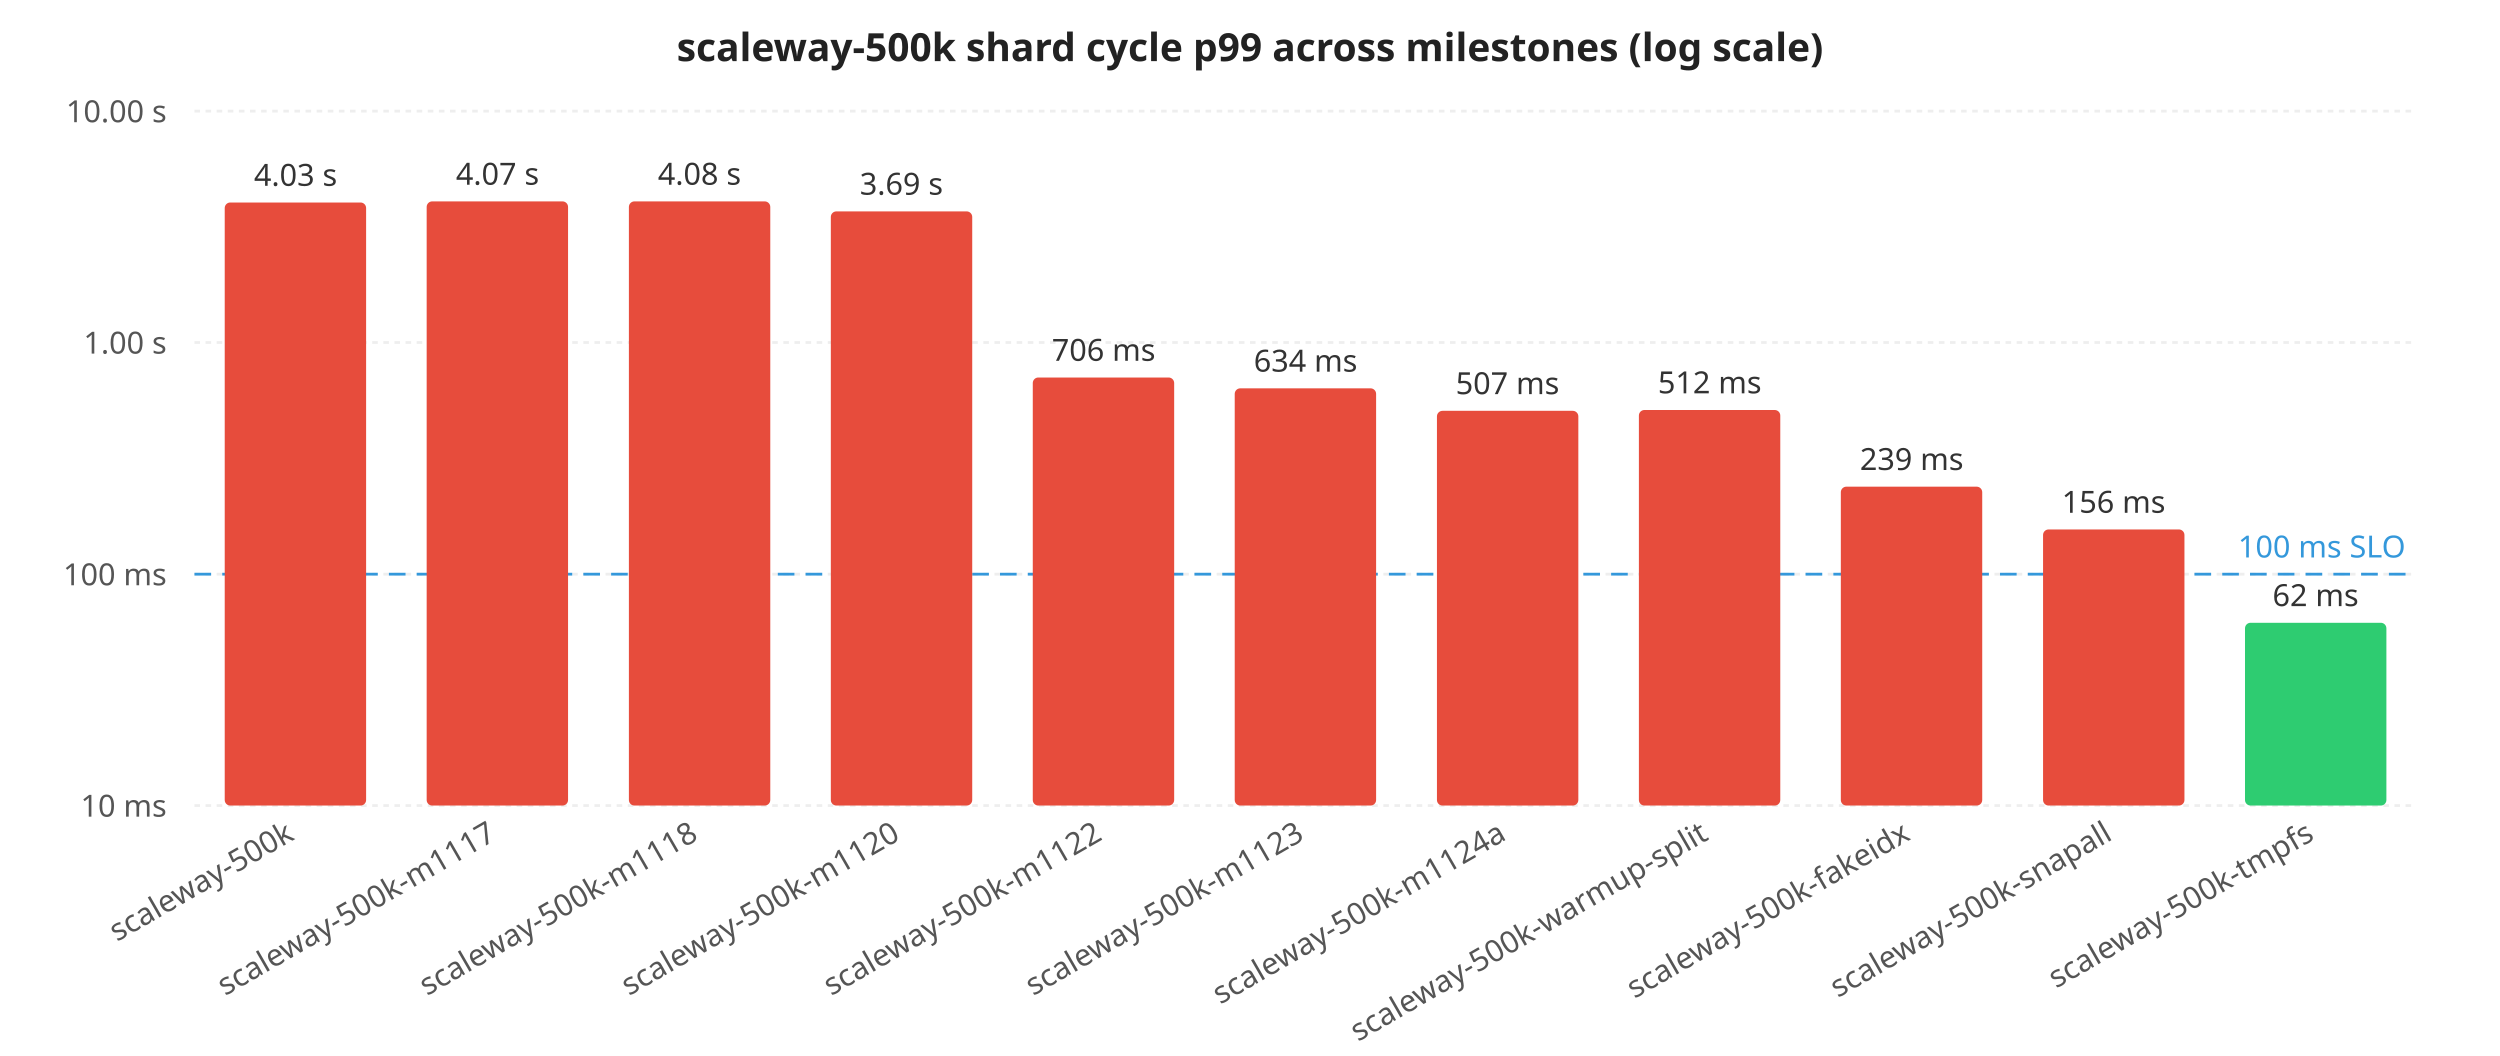
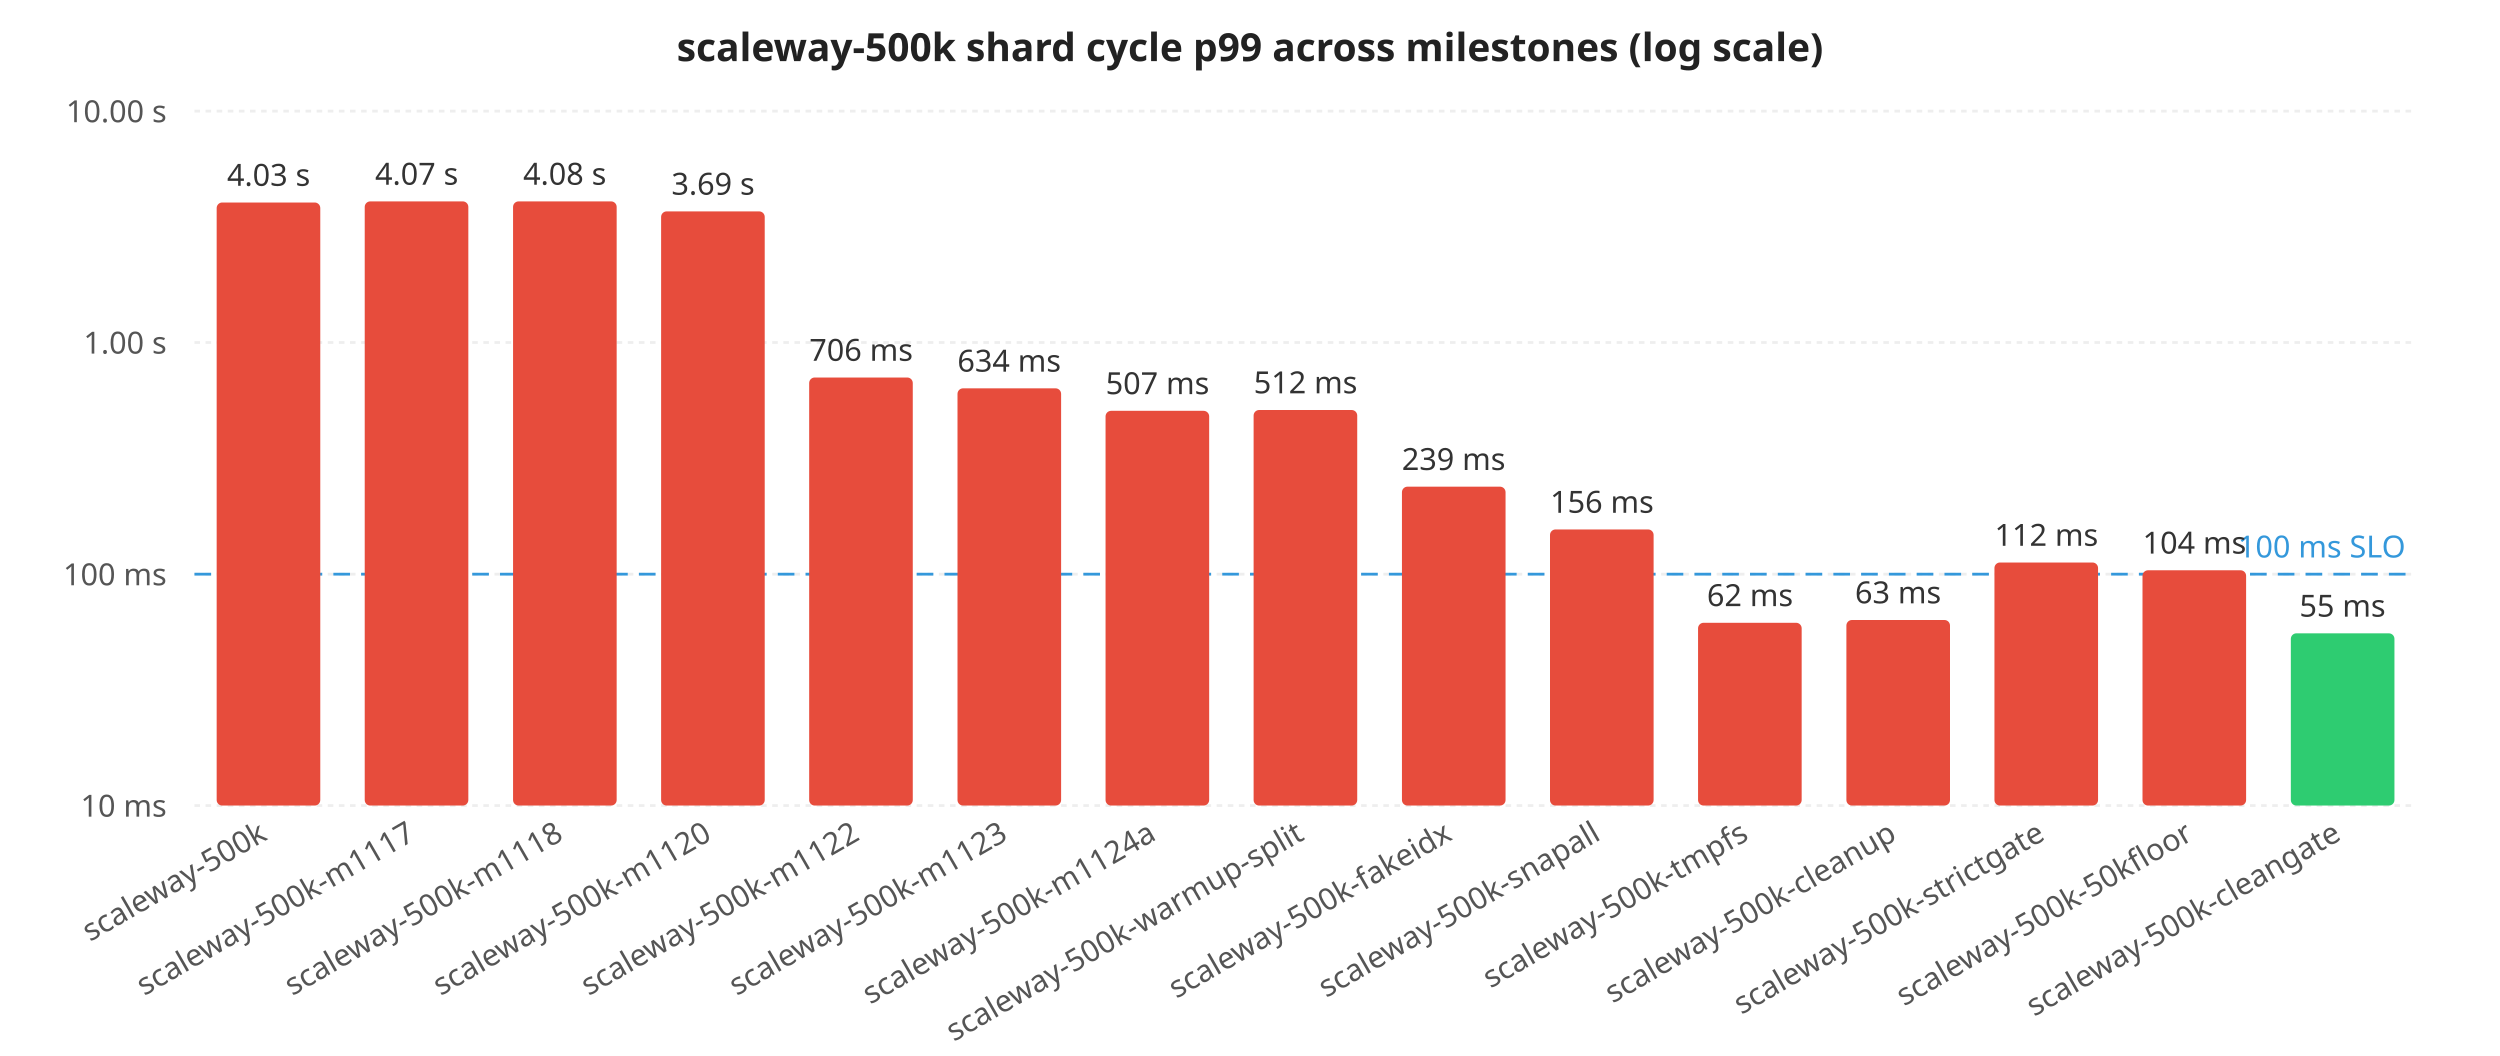
<svg xmlns="http://www.w3.org/2000/svg" viewBox="0 0 900 380" role="img" aria-label="scaleway-500k cycle p99 across milestones">
  <text x="450" y="22" text-anchor="middle" font-family="ui-sans-serif, system-ui" font-size="14" font-weight="600" fill="#222">scaleway-500k shard cycle p99 across milestones (log scale)</text>
  <g transform="translate(70,40)">
    <line x1="0" y1="250.0" x2="800" y2="250.0" stroke="#eee" stroke-dasharray="2 2" />
    <text x="-10" y="254.0" text-anchor="end" font-family="ui-sans-serif, system-ui" font-size="11" fill="#555">10 ms</text>
    <line x1="0" y1="166.7" x2="800" y2="166.7" stroke="#eee" stroke-dasharray="2 2" />
    <text x="-10" y="170.7" text-anchor="end" font-family="ui-sans-serif, system-ui" font-size="11" fill="#555">100 ms</text>
    <line x1="0" y1="83.3" x2="800" y2="83.3" stroke="#eee" stroke-dasharray="2 2" />
    <text x="-10" y="87.3" text-anchor="end" font-family="ui-sans-serif, system-ui" font-size="11" fill="#555">1.00 s</text>
    <line x1="0" y1="0.0" x2="800" y2="0.0" stroke="#eee" stroke-dasharray="2 2" />
    <text x="-10" y="4.0" text-anchor="end" font-family="ui-sans-serif, system-ui" font-size="11" fill="#555">10.00 s</text>
    <line x1="0" y1="166.7" x2="800" y2="166.7" stroke="#3498db" stroke-dasharray="6 4" />
    <text x="796" y="160.7" text-anchor="end" font-family="ui-sans-serif, system-ui" font-size="11" fill="#3498db">100 ms SLO</text>
-     <rect x="10.9" y="32.9" width="50.9" height="217.1" fill="#e74c3c" rx="2" />
-     <text x="36.4" y="26.9" text-anchor="middle" font-family="ui-sans-serif, system-ui" font-size="11" fill="#333">4.03 s</text>
-     <rect x="83.6" y="32.5" width="50.9" height="217.5" fill="#e74c3c" rx="2" />
-     <text x="109.1" y="26.5" text-anchor="middle" font-family="ui-sans-serif, system-ui" font-size="11" fill="#333">4.07 s</text>
-     <rect x="156.4" y="32.5" width="50.9" height="217.5" fill="#e74c3c" rx="2" />
-     <text x="181.8" y="26.5" text-anchor="middle" font-family="ui-sans-serif, system-ui" font-size="11" fill="#333">4.08 s</text>
-     <rect x="229.1" y="36.1" width="50.9" height="213.9" fill="#e74c3c" rx="2" />
-     <text x="254.5" y="30.1" text-anchor="middle" font-family="ui-sans-serif, system-ui" font-size="11" fill="#333">3.69 s</text>
-     <rect x="301.8" y="95.9" width="50.9" height="154.1" fill="#e74c3c" rx="2" />
-     <text x="327.3" y="89.9" text-anchor="middle" font-family="ui-sans-serif, system-ui" font-size="11" fill="#333">706 ms</text>
-     <rect x="374.5" y="99.8" width="50.9" height="150.2" fill="#e74c3c" rx="2" />
-     <text x="400.0" y="93.8" text-anchor="middle" font-family="ui-sans-serif, system-ui" font-size="11" fill="#333">634 ms</text>
-     <rect x="447.3" y="107.9" width="50.9" height="142.1" fill="#e74c3c" rx="2" />
-     <text x="472.7" y="101.9" text-anchor="middle" font-family="ui-sans-serif, system-ui" font-size="11" fill="#333">507 ms</text>
-     <rect x="520.0" y="107.6" width="50.9" height="142.4" fill="#e74c3c" rx="2" />
-     <text x="545.5" y="101.6" text-anchor="middle" font-family="ui-sans-serif, system-ui" font-size="11" fill="#333">512 ms</text>
-     <rect x="592.7" y="135.2" width="50.9" height="114.8" fill="#e74c3c" rx="2" />
-     <text x="618.2" y="129.2" text-anchor="middle" font-family="ui-sans-serif, system-ui" font-size="11" fill="#333">239 ms</text>
-     <rect x="665.5" y="150.6" width="50.9" height="99.4" fill="#e74c3c" rx="2" />
-     <text x="690.9" y="144.6" text-anchor="middle" font-family="ui-sans-serif, system-ui" font-size="11" fill="#333">156 ms</text>
-     <rect x="738.2" y="184.2" width="50.9" height="65.8" fill="#2ecc71" rx="2" />
-     <text x="763.6" y="178.2" text-anchor="middle" font-family="ui-sans-serif, system-ui" font-size="11" fill="#333">62 ms</text>
-     <text x="36.4" y="262.0" text-anchor="end" font-family="ui-sans-serif, system-ui" font-size="11" fill="#555" transform="rotate(-30 36.4 262.0)">scaleway-500k</text>
-     <text x="109.1" y="262.0" text-anchor="end" font-family="ui-sans-serif, system-ui" font-size="11" fill="#555" transform="rotate(-30 109.1 262.0)">scaleway-500k-m1117</text>
-     <text x="181.8" y="262.0" text-anchor="end" font-family="ui-sans-serif, system-ui" font-size="11" fill="#555" transform="rotate(-30 181.8 262.0)">scaleway-500k-m1118</text>
-     <text x="254.5" y="262.0" text-anchor="end" font-family="ui-sans-serif, system-ui" font-size="11" fill="#555" transform="rotate(-30 254.5 262.0)">scaleway-500k-m1120</text>
-     <text x="327.3" y="262.0" text-anchor="end" font-family="ui-sans-serif, system-ui" font-size="11" fill="#555" transform="rotate(-30 327.3 262.0)">scaleway-500k-m1122</text>
-     <text x="400.0" y="262.0" text-anchor="end" font-family="ui-sans-serif, system-ui" font-size="11" fill="#555" transform="rotate(-30 400.0 262.0)">scaleway-500k-m1123</text>
-     <text x="472.7" y="262.0" text-anchor="end" font-family="ui-sans-serif, system-ui" font-size="11" fill="#555" transform="rotate(-30 472.7 262.0)">scaleway-500k-m1124a</text>
-     <text x="545.5" y="262.0" text-anchor="end" font-family="ui-sans-serif, system-ui" font-size="11" fill="#555" transform="rotate(-30 545.5 262.0)">scaleway-500k-warmup-split</text>
-     <text x="618.2" y="262.0" text-anchor="end" font-family="ui-sans-serif, system-ui" font-size="11" fill="#555" transform="rotate(-30 618.2 262.0)">scaleway-500k-fakeidx</text>
-     <text x="690.9" y="262.0" text-anchor="end" font-family="ui-sans-serif, system-ui" font-size="11" fill="#555" transform="rotate(-30 690.9 262.0)">scaleway-500k-snapall</text>
-     <text x="763.6" y="262.0" text-anchor="end" font-family="ui-sans-serif, system-ui" font-size="11" fill="#555" transform="rotate(-30 763.6 262.0)">scaleway-500k-tmpfs</text>
+     <rect x="8.0" y="32.9" width="37.3" height="217.1" fill="#e74c3c" rx="2" />
+     <text x="26.7" y="26.9" text-anchor="middle" font-family="ui-sans-serif, system-ui" font-size="11" fill="#333">4.03 s</text>
+     <rect x="61.3" y="32.5" width="37.3" height="217.5" fill="#e74c3c" rx="2" />
+     <text x="80.0" y="26.5" text-anchor="middle" font-family="ui-sans-serif, system-ui" font-size="11" fill="#333">4.07 s</text>
+     <rect x="114.7" y="32.5" width="37.3" height="217.5" fill="#e74c3c" rx="2" />
+     <text x="133.3" y="26.5" text-anchor="middle" font-family="ui-sans-serif, system-ui" font-size="11" fill="#333">4.08 s</text>
+     <rect x="168.0" y="36.1" width="37.3" height="213.9" fill="#e74c3c" rx="2" />
+     <text x="186.7" y="30.1" text-anchor="middle" font-family="ui-sans-serif, system-ui" font-size="11" fill="#333">3.69 s</text>
+     <rect x="221.3" y="95.9" width="37.3" height="154.1" fill="#e74c3c" rx="2" />
+     <text x="240.0" y="89.9" text-anchor="middle" font-family="ui-sans-serif, system-ui" font-size="11" fill="#333">706 ms</text>
+     <rect x="274.7" y="99.8" width="37.3" height="150.2" fill="#e74c3c" rx="2" />
+     <text x="293.3" y="93.8" text-anchor="middle" font-family="ui-sans-serif, system-ui" font-size="11" fill="#333">634 ms</text>
+     <rect x="328.0" y="107.9" width="37.3" height="142.1" fill="#e74c3c" rx="2" />
+     <text x="346.7" y="101.9" text-anchor="middle" font-family="ui-sans-serif, system-ui" font-size="11" fill="#333">507 ms</text>
+     <rect x="381.3" y="107.6" width="37.3" height="142.4" fill="#e74c3c" rx="2" />
+     <text x="400.0" y="101.6" text-anchor="middle" font-family="ui-sans-serif, system-ui" font-size="11" fill="#333">512 ms</text>
+     <rect x="434.7" y="135.2" width="37.3" height="114.8" fill="#e74c3c" rx="2" />
+     <text x="453.3" y="129.2" text-anchor="middle" font-family="ui-sans-serif, system-ui" font-size="11" fill="#333">239 ms</text>
+     <rect x="488.0" y="150.6" width="37.3" height="99.4" fill="#e74c3c" rx="2" />
+     <text x="506.7" y="144.6" text-anchor="middle" font-family="ui-sans-serif, system-ui" font-size="11" fill="#333">156 ms</text>
+     <rect x="541.3" y="184.2" width="37.3" height="65.8" fill="#e74c3c" rx="2" />
+     <text x="560.0" y="178.2" text-anchor="middle" font-family="ui-sans-serif, system-ui" font-size="11" fill="#333">62 ms</text>
+     <rect x="594.7" y="183.2" width="37.3" height="66.8" fill="#e74c3c" rx="2" />
+     <text x="613.3" y="177.2" text-anchor="middle" font-family="ui-sans-serif, system-ui" font-size="11" fill="#333">63 ms</text>
+     <rect x="648.0" y="162.5" width="37.3" height="87.5" fill="#e74c3c" rx="2" />
+     <text x="666.7" y="156.5" text-anchor="middle" font-family="ui-sans-serif, system-ui" font-size="11" fill="#333">112 ms</text>
+     <rect x="701.3" y="165.3" width="37.3" height="84.7" fill="#e74c3c" rx="2" />
+     <text x="720.0" y="159.3" text-anchor="middle" font-family="ui-sans-serif, system-ui" font-size="11" fill="#333">104 ms</text>
+     <rect x="754.7" y="188.0" width="37.3" height="62.0" fill="#2ecc71" rx="2" />
+     <text x="773.3" y="182.0" text-anchor="middle" font-family="ui-sans-serif, system-ui" font-size="11" fill="#333">55 ms</text>
+     <text x="26.7" y="262.0" text-anchor="end" font-family="ui-sans-serif, system-ui" font-size="11" fill="#555" transform="rotate(-30 26.7 262.0)">scaleway-500k</text>
+     <text x="80.0" y="262.0" text-anchor="end" font-family="ui-sans-serif, system-ui" font-size="11" fill="#555" transform="rotate(-30 80.0 262.0)">scaleway-500k-m1117</text>
+     <text x="133.3" y="262.0" text-anchor="end" font-family="ui-sans-serif, system-ui" font-size="11" fill="#555" transform="rotate(-30 133.3 262.0)">scaleway-500k-m1118</text>
+     <text x="186.7" y="262.0" text-anchor="end" font-family="ui-sans-serif, system-ui" font-size="11" fill="#555" transform="rotate(-30 186.7 262.0)">scaleway-500k-m1120</text>
+     <text x="240.0" y="262.0" text-anchor="end" font-family="ui-sans-serif, system-ui" font-size="11" fill="#555" transform="rotate(-30 240.0 262.0)">scaleway-500k-m1122</text>
+     <text x="293.3" y="262.0" text-anchor="end" font-family="ui-sans-serif, system-ui" font-size="11" fill="#555" transform="rotate(-30 293.3 262.0)">scaleway-500k-m1123</text>
+     <text x="346.7" y="262.0" text-anchor="end" font-family="ui-sans-serif, system-ui" font-size="11" fill="#555" transform="rotate(-30 346.7 262.0)">scaleway-500k-m1124a</text>
+     <text x="400.0" y="262.0" text-anchor="end" font-family="ui-sans-serif, system-ui" font-size="11" fill="#555" transform="rotate(-30 400.0 262.0)">scaleway-500k-warmup-split</text>
+     <text x="453.3" y="262.0" text-anchor="end" font-family="ui-sans-serif, system-ui" font-size="11" fill="#555" transform="rotate(-30 453.3 262.0)">scaleway-500k-fakeidx</text>
+     <text x="506.7" y="262.0" text-anchor="end" font-family="ui-sans-serif, system-ui" font-size="11" fill="#555" transform="rotate(-30 506.7 262.0)">scaleway-500k-snapall</text>
+     <text x="560.0" y="262.0" text-anchor="end" font-family="ui-sans-serif, system-ui" font-size="11" fill="#555" transform="rotate(-30 560.0 262.0)">scaleway-500k-tmpfs</text>
+     <text x="613.3" y="262.0" text-anchor="end" font-family="ui-sans-serif, system-ui" font-size="11" fill="#555" transform="rotate(-30 613.3 262.0)">scaleway-500k-cleanup</text>
+     <text x="666.7" y="262.0" text-anchor="end" font-family="ui-sans-serif, system-ui" font-size="11" fill="#555" transform="rotate(-30 666.7 262.0)">scaleway-500k-strictgate</text>
+     <text x="720.0" y="262.0" text-anchor="end" font-family="ui-sans-serif, system-ui" font-size="11" fill="#555" transform="rotate(-30 720.0 262.0)">scaleway-500k-50kfloor</text>
+     <text x="773.3" y="262.0" text-anchor="end" font-family="ui-sans-serif, system-ui" font-size="11" fill="#555" transform="rotate(-30 773.3 262.0)">scaleway-500k-cleangate</text>
  </g>
</svg>
